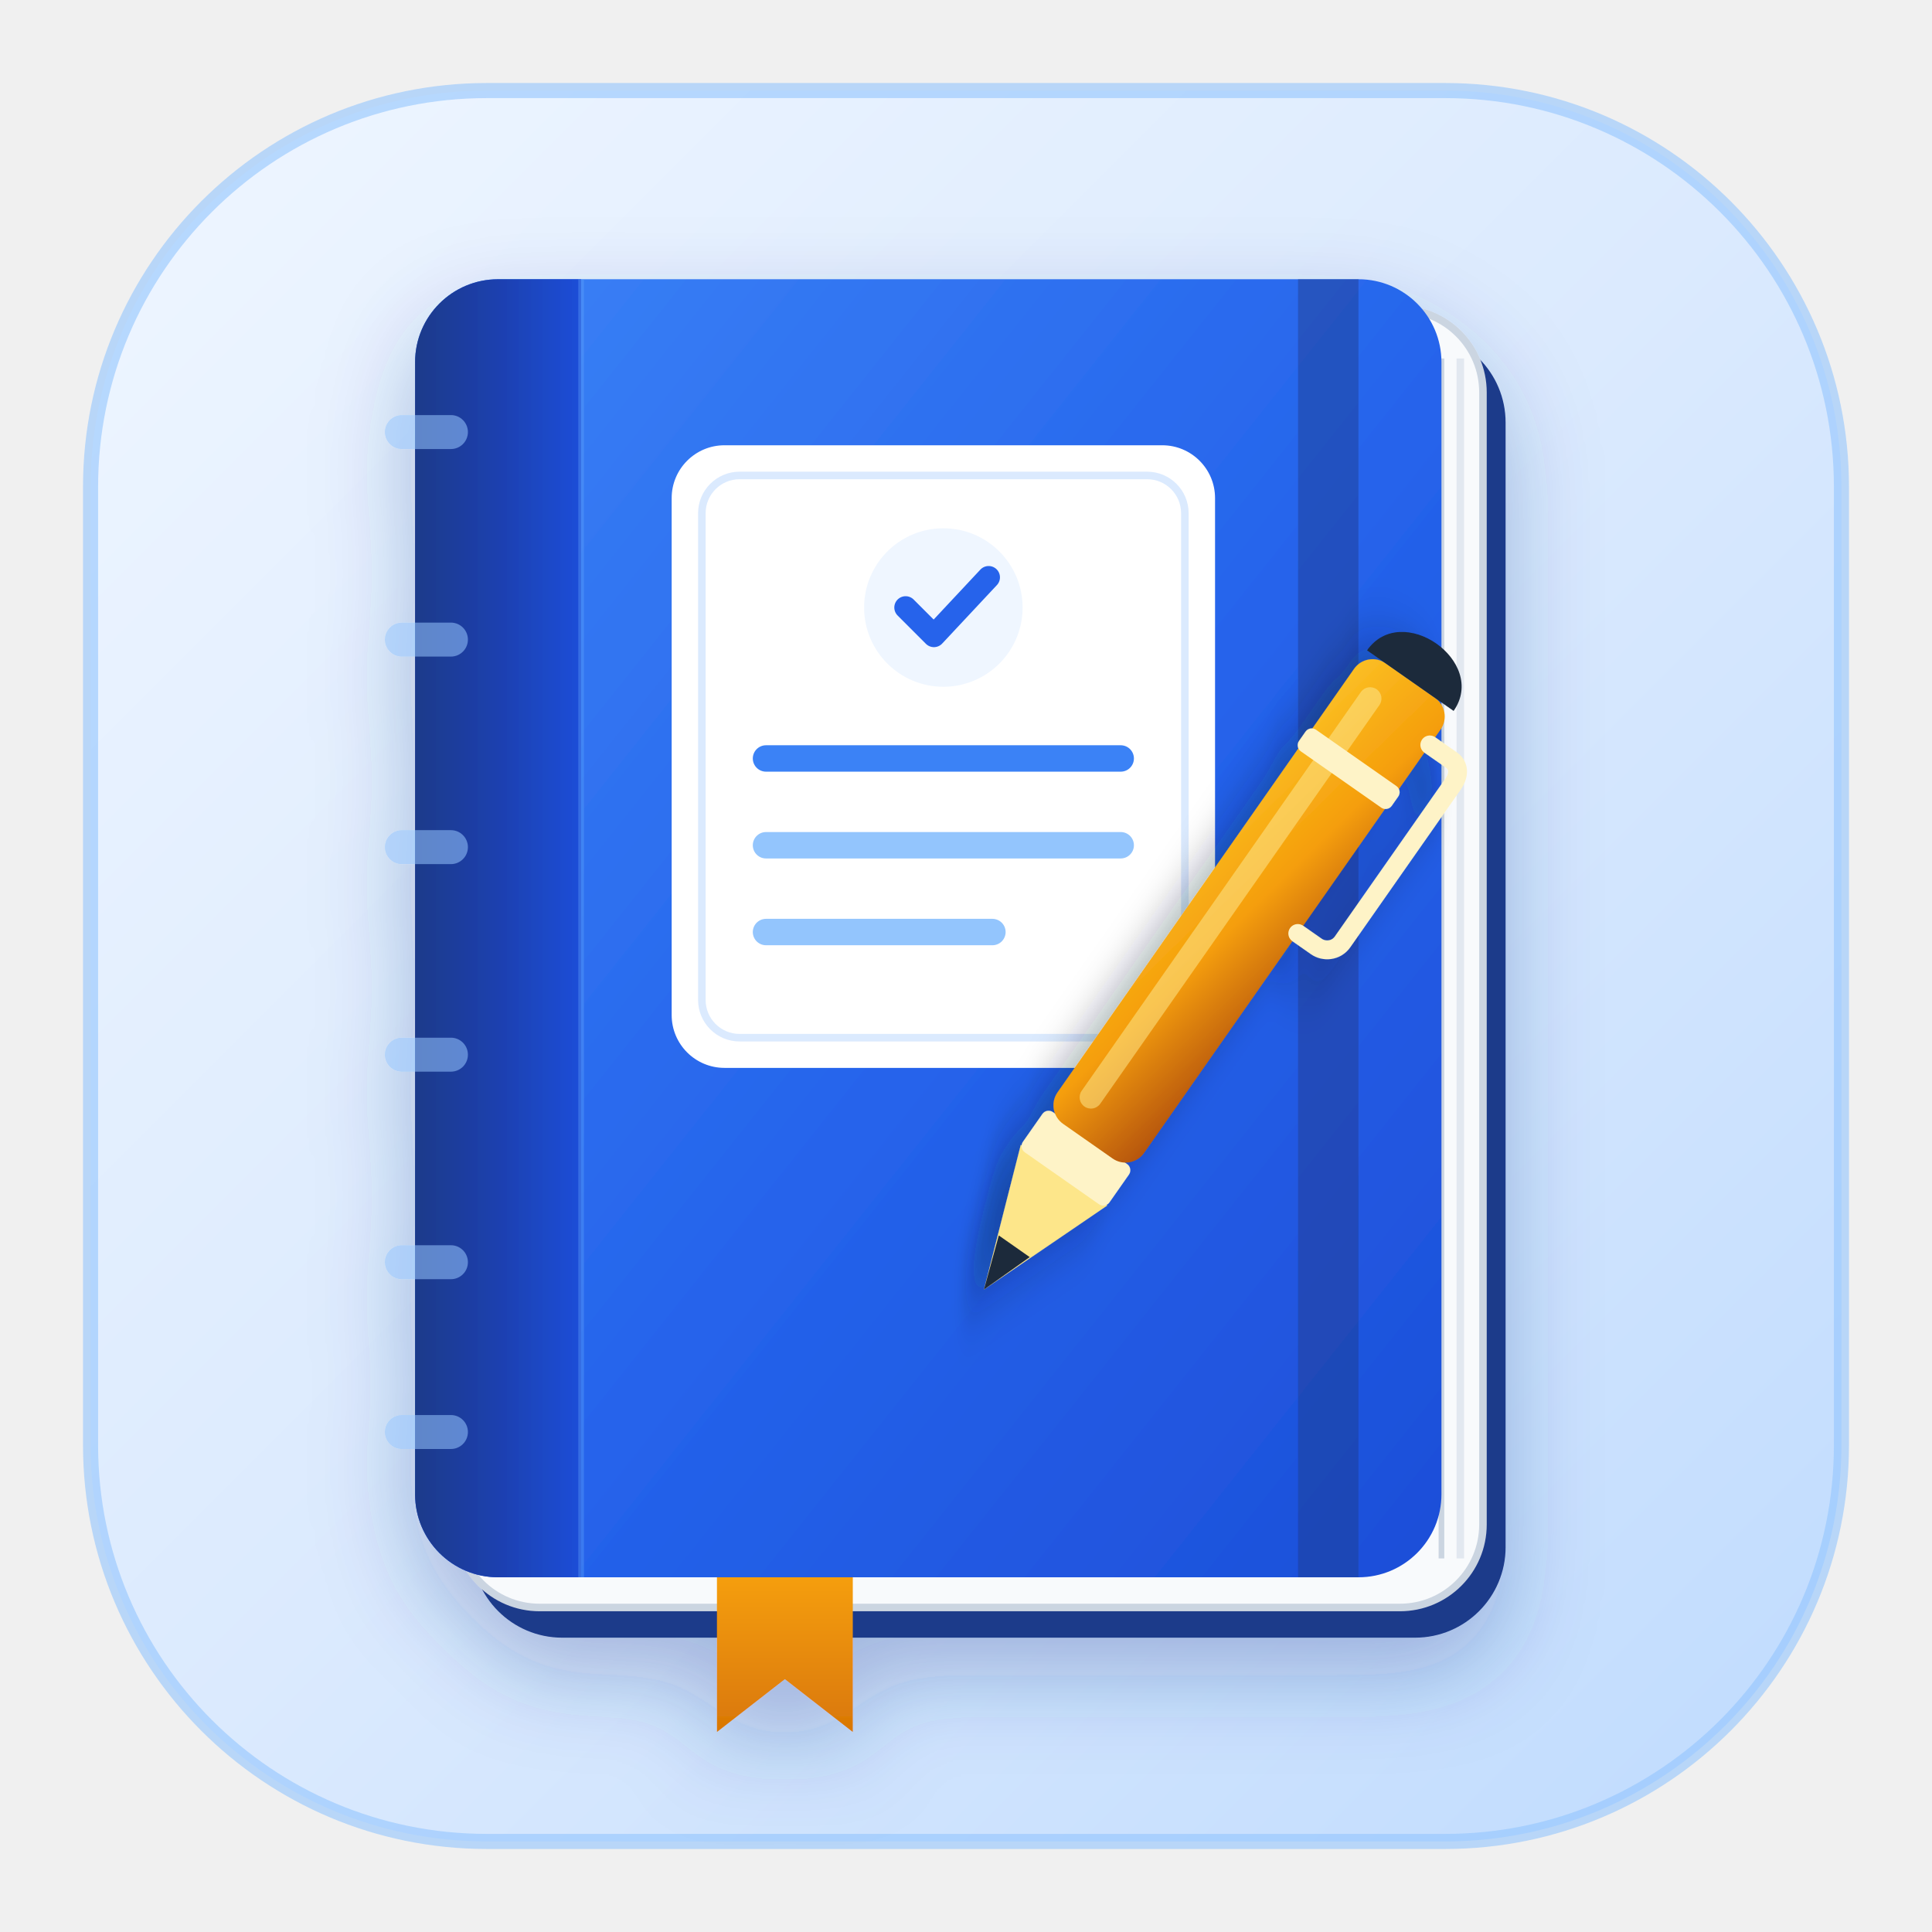
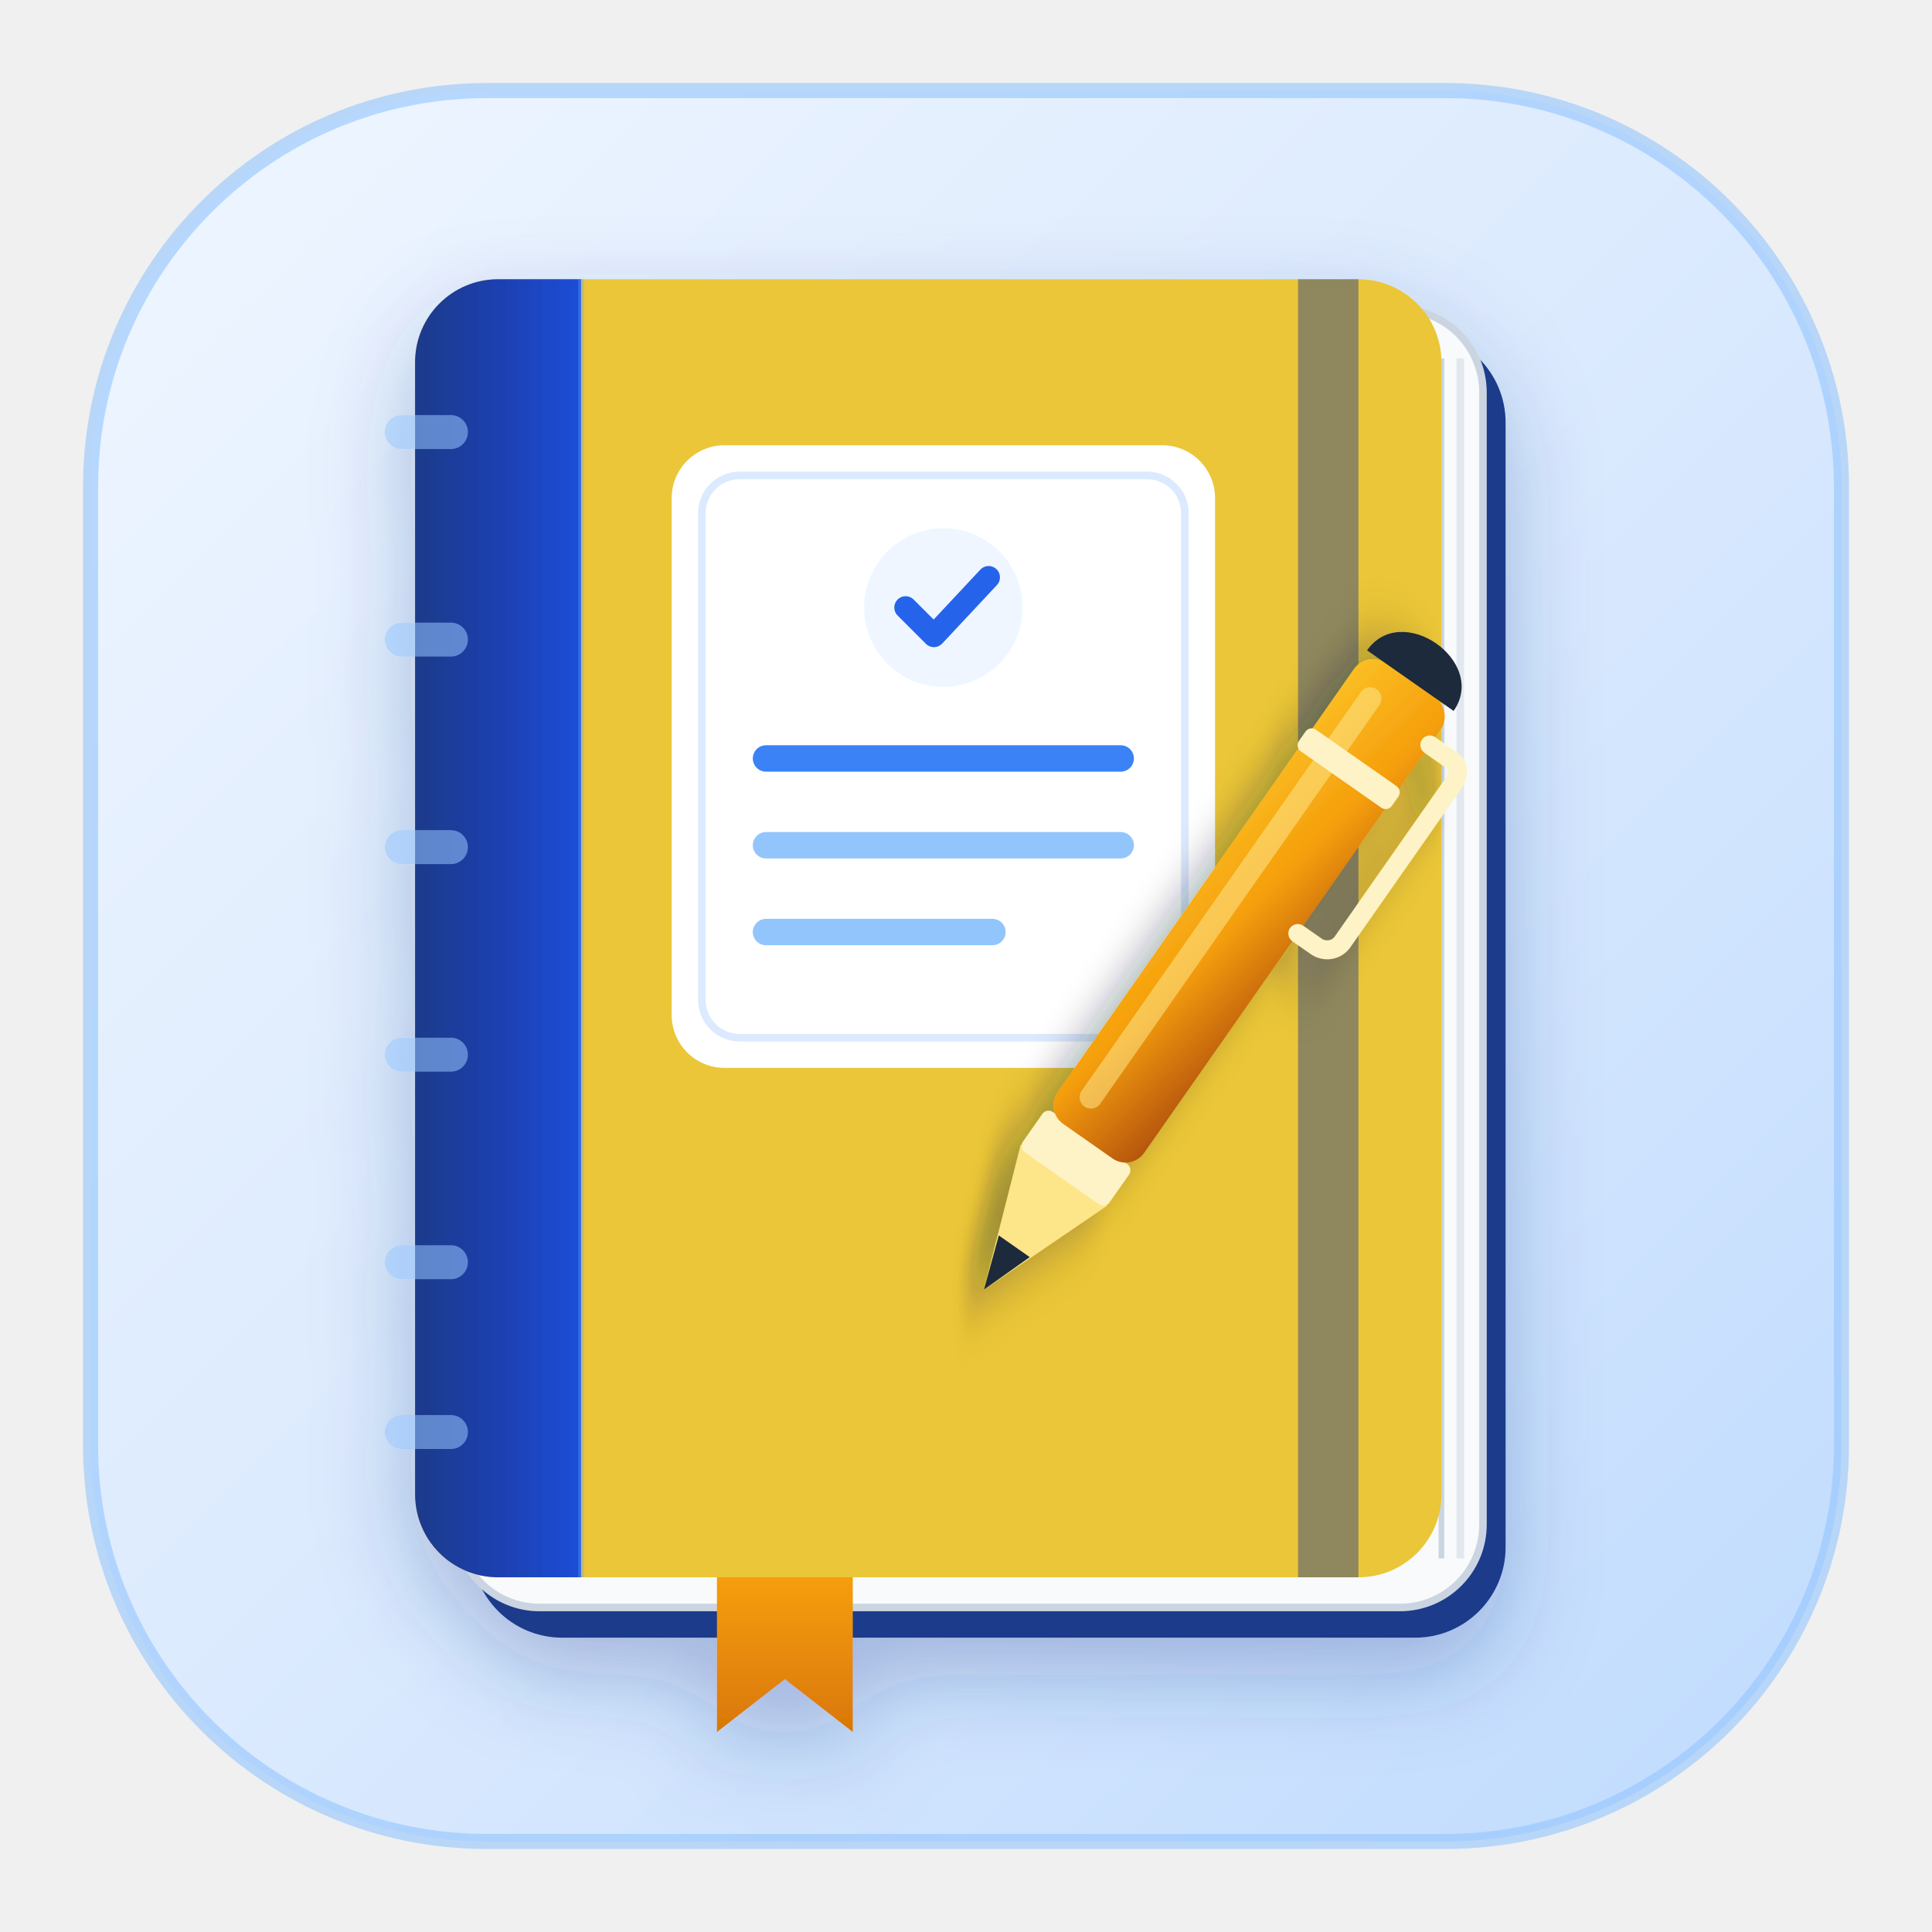
<svg xmlns="http://www.w3.org/2000/svg" viewBox="0 0 1024 1024" width="1024" height="1024">
  <defs>
    <linearGradient id="bgGrad" x1="0%" y1="0%" x2="100%" y2="100%">
      <stop offset="0%" stop-color="#eff6ff" />
      <stop offset="50%" stop-color="#dbeafe" />
      <stop offset="100%" stop-color="#bfdbfe" />
    </linearGradient>
    <linearGradient id="coverGrad" x1="0%" y1="0%" x2="100%" y2="100%">
-       <stop offset="0%" stop-color="#3b82f6" />
-       <stop offset="55%" stop-color="#2563eb" />
-       <stop offset="100%" stop-color="#1d4ed8" />
+       <stop offset="0%" stop-color="#EBC638" />
+       <stop offset="55%" stop-color="#EBC638" />
+       <stop offset="100%" stop-color="#EBC638" />
    </linearGradient>
    <linearGradient id="spineGrad" x1="0%" y1="0%" x2="100%" y2="0%">
      <stop offset="0%" stop-color="#1e3a8a" />
      <stop offset="50%" stop-color="#1e40af" />
      <stop offset="100%" stop-color="#1d4ed8" />
    </linearGradient>
    <linearGradient id="ribbonGrad" x1="0%" y1="0%" x2="0%" y2="100%">
      <stop offset="0%" stop-color="#f59e0b" />
      <stop offset="100%" stop-color="#d97706" />
    </linearGradient>
    <linearGradient id="penGrad" x1="0%" y1="0%" x2="100%" y2="100%">
      <stop offset="0%" stop-color="#fbbf24" />
      <stop offset="50%" stop-color="#f59e0b" />
      <stop offset="100%" stop-color="#b45309" />
    </linearGradient>
    <filter id="dropShadow" x="-15%" y="-15%" width="135%" height="135%">
      <feDropShadow dx="0" dy="20" stdDeviation="24" flood-color="#1e3a8a" flood-opacity="0.28" />
    </filter>
    <filter id="penShadow" x="-20%" y="-20%" width="150%" height="150%">
      <feDropShadow dx="-6" dy="14" stdDeviation="12" flood-color="#0f172a" flood-opacity="0.32" />
    </filter>
  </defs>
  <rect x="48" y="48" width="928" height="928" rx="210" fill="url(#bgGrad)" />
  <rect x="48" y="48" width="928" height="928" rx="210" fill="none" stroke="#93c5fd" stroke-width="8" opacity="0.6" />
  <g filter="url(#dropShadow)">
    <rect x="250" y="176" width="548" height="692" rx="48" fill="#1e3a8a" />
    <rect x="242" y="164" width="544" height="688" rx="44" fill="#f8fafc" stroke="#cbd5e1" stroke-width="4" />
    <line x1="774" y1="190" x2="774" y2="826" stroke="#e2e8f0" stroke-width="4" />
    <line x1="764" y1="190" x2="764" y2="826" stroke="#cbd5e1" stroke-width="3" />
    <rect x="220" y="148" width="544" height="688" rx="44" fill="url(#coverGrad)" />
    <path d="M 264 148 H 308 V 836 H 264 C 239.7 836 220 816.3 220 792 V 192 C 220 167.7 239.7 148 264 148 Z" fill="url(#spineGrad)" />
    <line x1="308" y1="148" x2="308" y2="836" stroke="#60a5fa" stroke-width="3" opacity="0.35" />
    <g fill="#93c5fd" opacity="0.55">
      <rect x="204" y="220" width="44" height="18" rx="9" />
      <rect x="204" y="330" width="44" height="18" rx="9" />
      <rect x="204" y="440" width="44" height="18" rx="9" />
      <rect x="204" y="550" width="44" height="18" rx="9" />
      <rect x="204" y="660" width="44" height="18" rx="9" />
      <rect x="204" y="750" width="44" height="18" rx="9" />
    </g>
    <rect x="688" y="148" width="32" height="688" fill="#1e3a8a" opacity="0.45" />
    <rect x="356" y="236" width="288" height="330" rx="28" fill="#ffffff" />
    <rect x="372" y="252" width="256" height="298" rx="20" fill="none" stroke="#dbeafe" stroke-width="4" />
    <circle cx="500" cy="322" r="42" fill="#eff6ff" />
    <path d="M 480 322 L 495 337 L 524 306" fill="none" stroke="#2563eb" stroke-width="12" stroke-linecap="round" stroke-linejoin="round" />
    <line x1="406" y1="402" x2="594" y2="402" stroke="#3b82f6" stroke-width="14" stroke-linecap="round" />
    <line x1="406" y1="448" x2="594" y2="448" stroke="#93c5fd" stroke-width="14" stroke-linecap="round" />
    <line x1="406" y1="494" x2="526" y2="494" stroke="#93c5fd" stroke-width="14" stroke-linecap="round" />
    <path d="M 380 836 V 918 L 416 890 L 452 918 V 836 Z" fill="url(#ribbonGrad)" />
  </g>
  <g filter="url(#penShadow)" transform="translate(650, 500) rotate(35)">
    <polygon points="-28,150 28,150 0,224" fill="#fde68a" />
    <polygon points="-10,196 10,196 0,224" fill="#1e293b" />
    <rect x="-28" y="126" width="56" height="26" rx="4" fill="#fef3c7" />
    <rect x="-28" y="-170" width="56" height="298" rx="12" fill="url(#penGrad)" />
    <rect x="-18" y="-156" width="12" height="270" rx="6" fill="#fde68a" opacity="0.55" />
    <rect x="-30" y="-120" width="60" height="14" rx="4" fill="#fef3c7" />
    <path d="M -28 -170 C -28 -202 28 -202 28 -170 Z" fill="#1e293b" />
    <path d="M 28 -148 H 42 C 47 -148 50 -144 50 -138 V -36 C 50 -30 45 -26 40 -26 H 28" fill="none" stroke="#fef3c7" stroke-width="10" stroke-linecap="round" />
  </g>
</svg>
